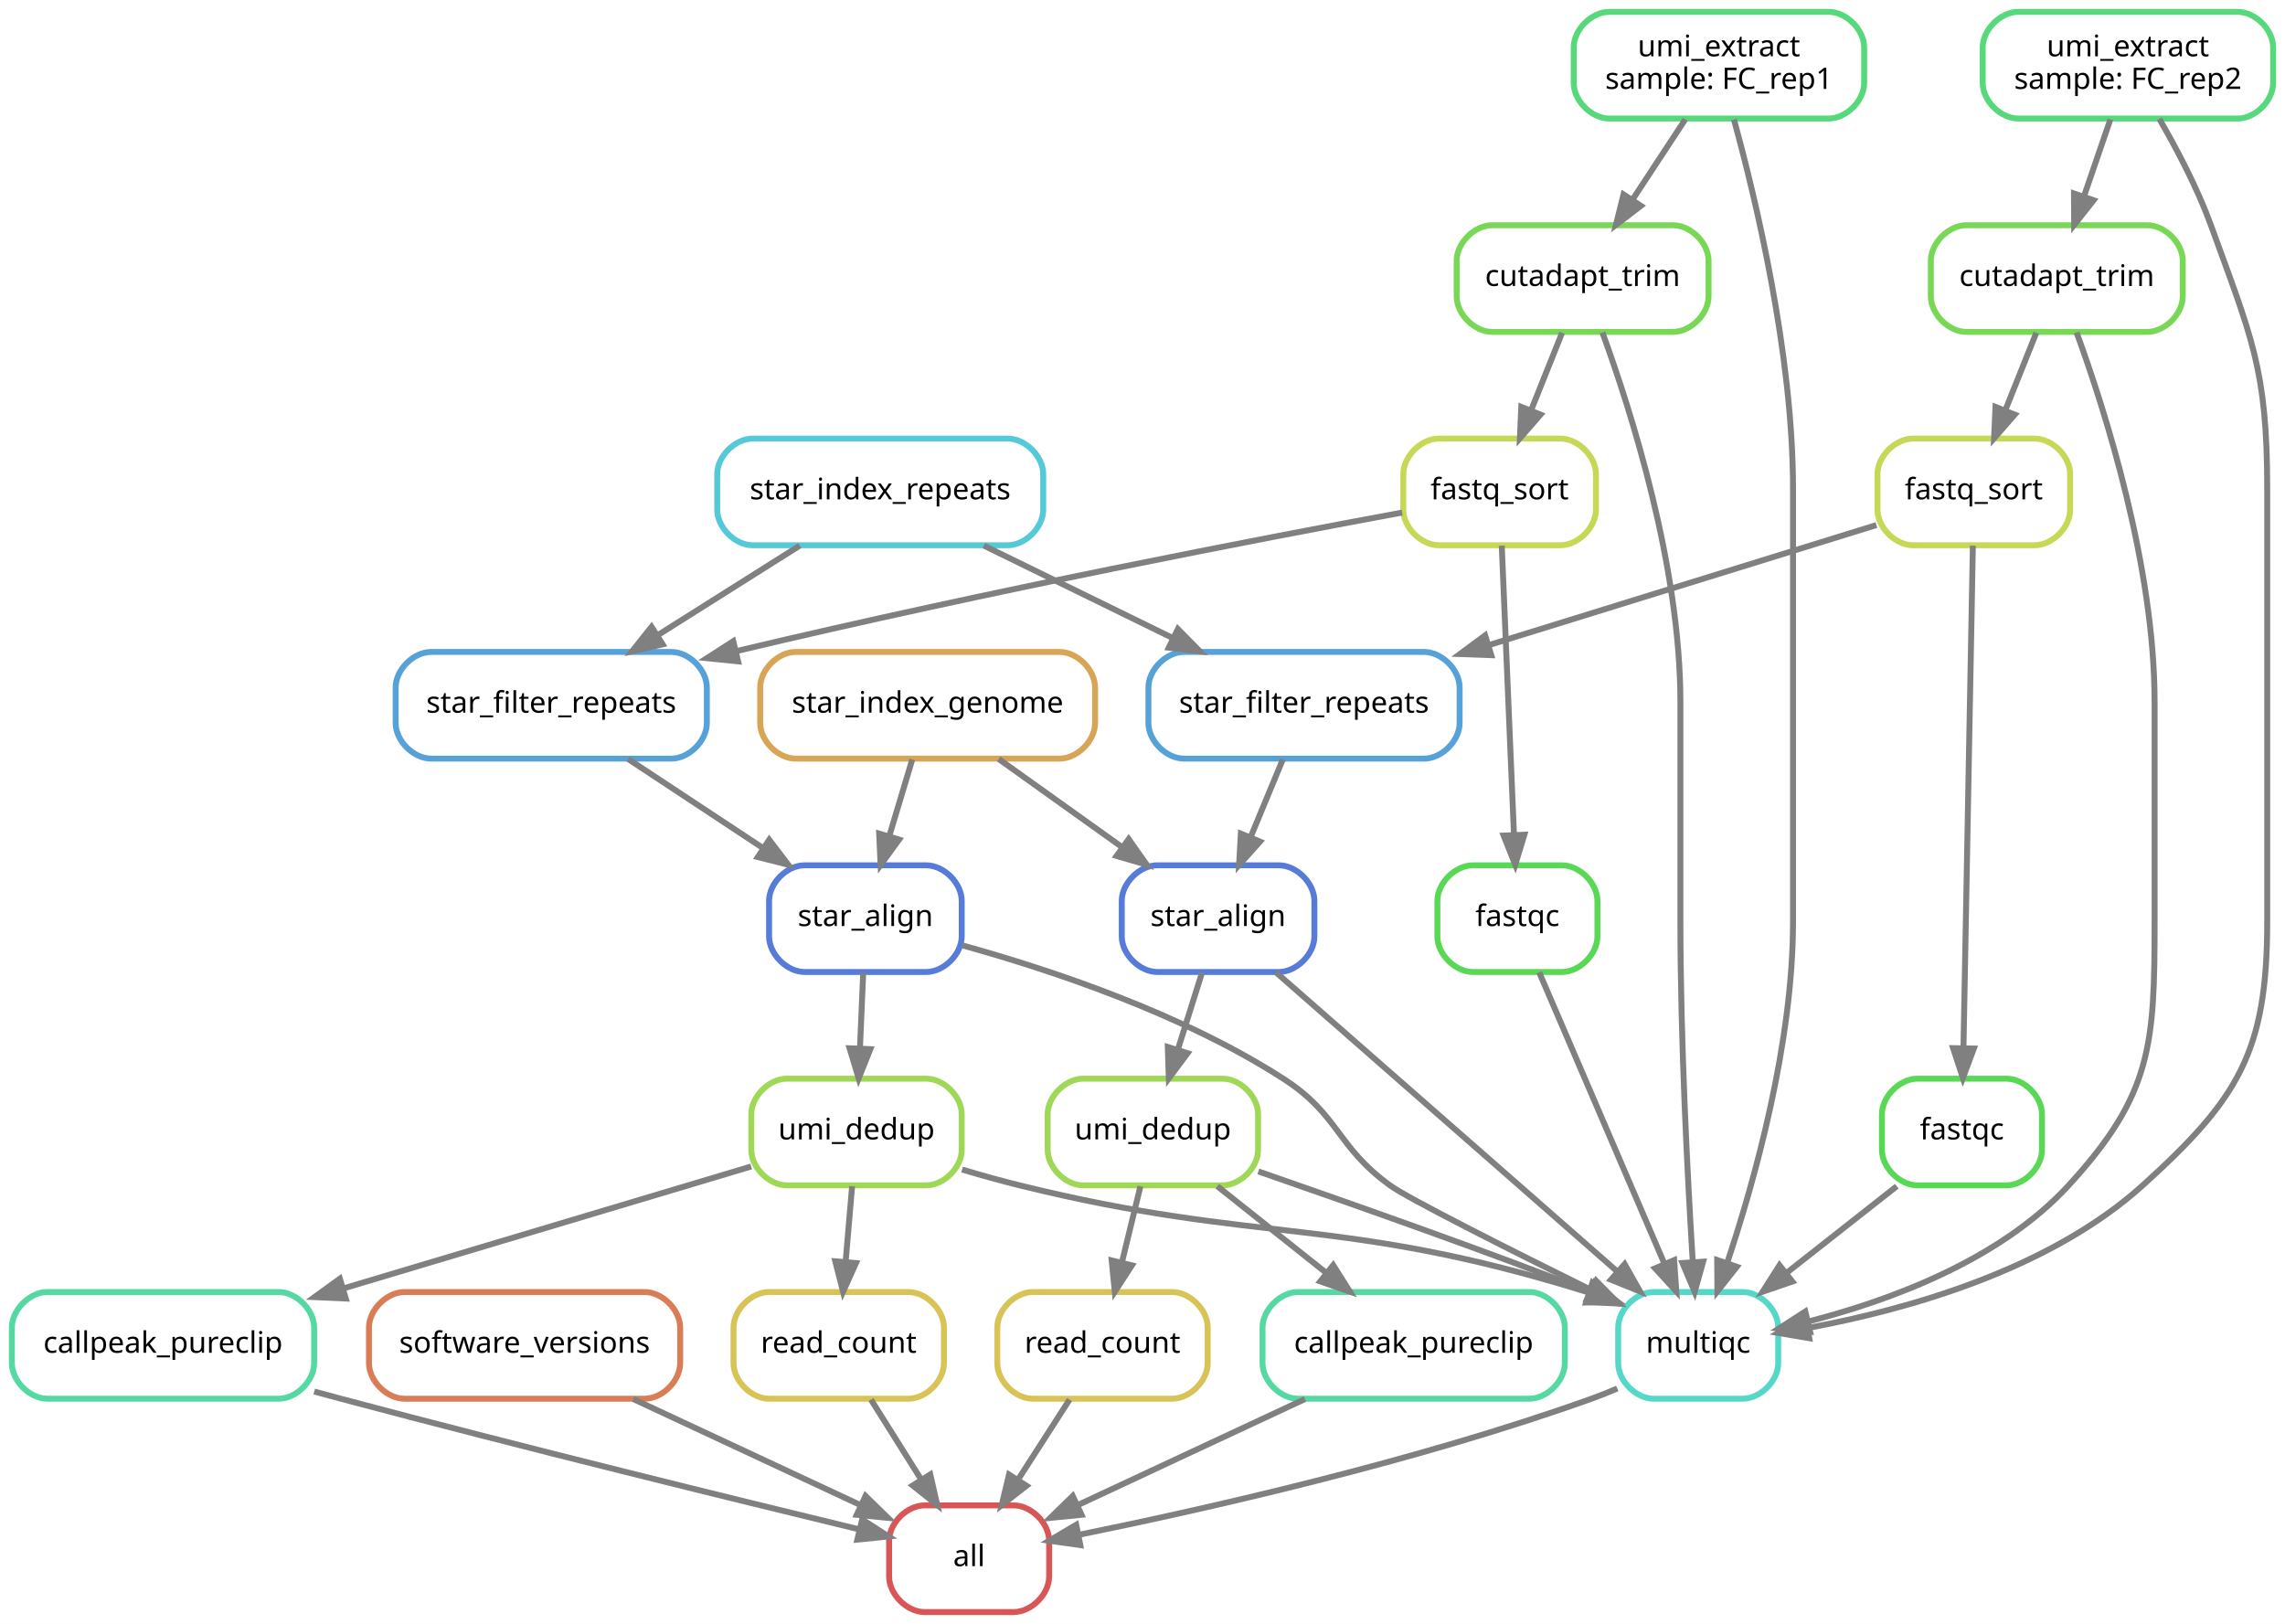
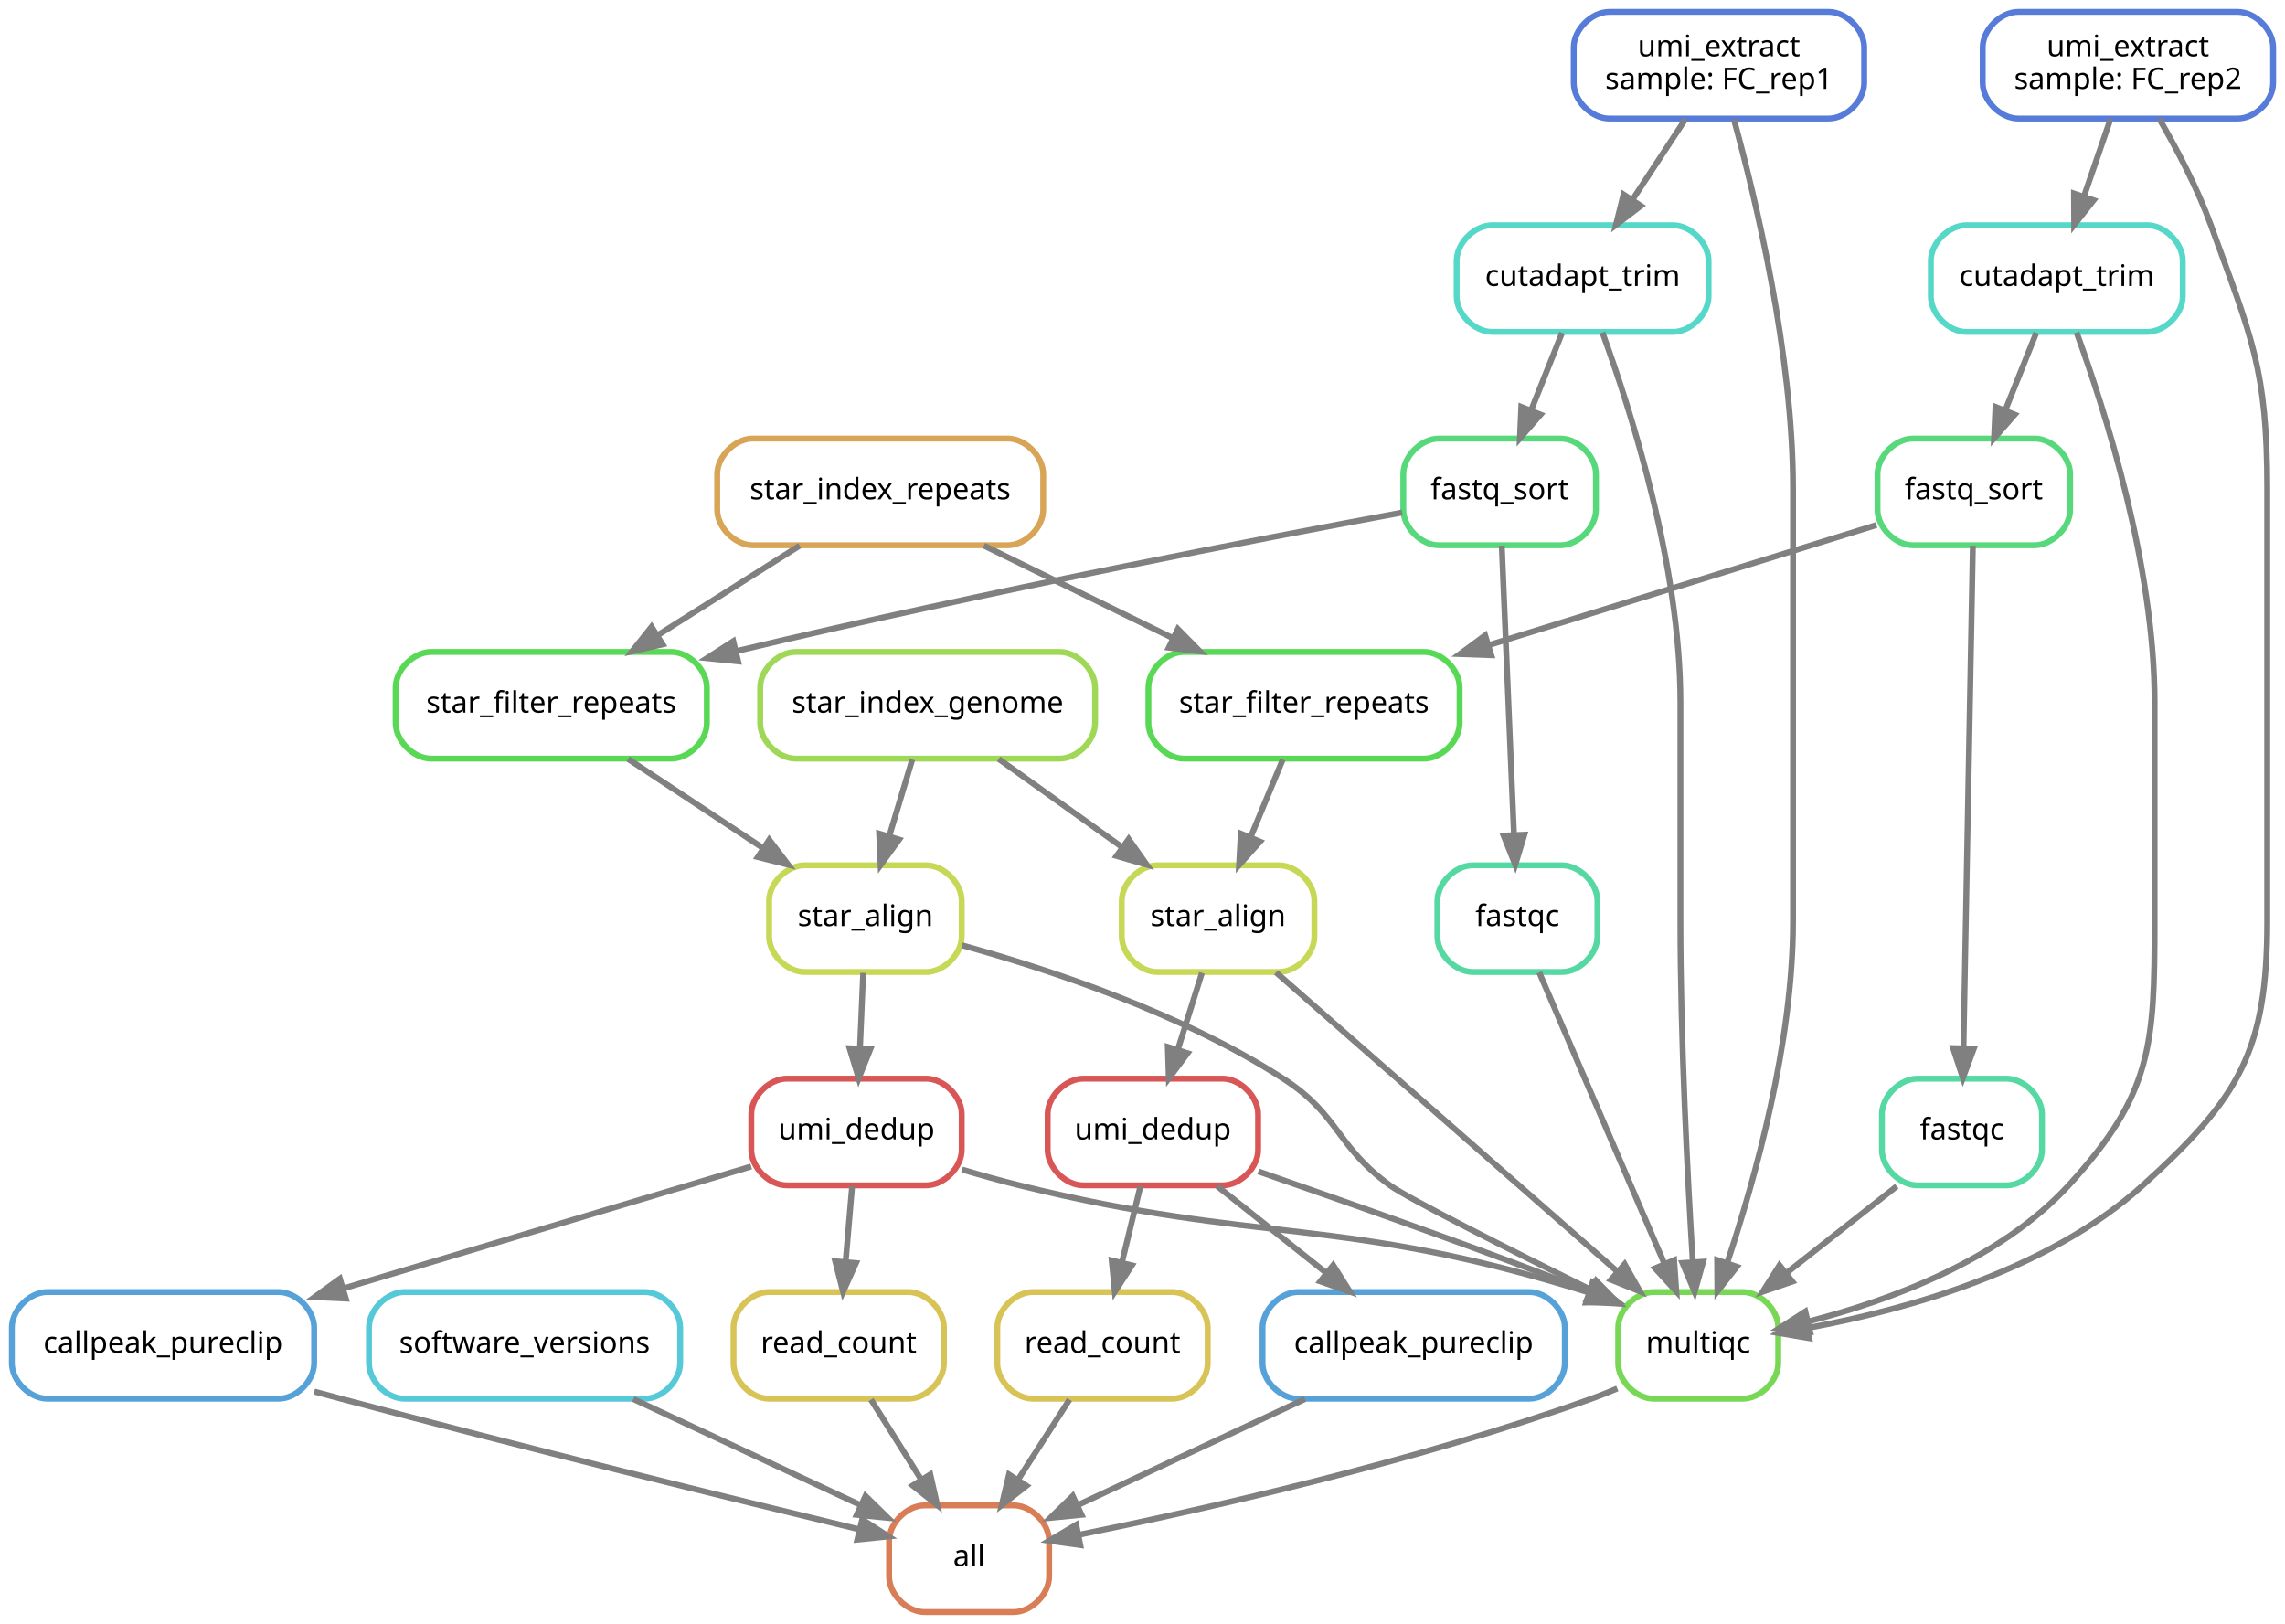
<svg xmlns="http://www.w3.org/2000/svg" width="771pt" height="548pt" viewBox="0.00 0.00 771.00 548.00">
  <g id="graph0" class="graph" transform="scale(1 1) rotate(0) translate(4 544)">
    <polygon fill="white" stroke="transparent" points="-4,4 -4,-544 767,-544 767,4 -4,4" />
    <g id="node1" class="node">
-       <path fill="none" stroke="#d85656" stroke-width="2" d="M338,-36C338,-36 308,-36 308,-36 302,-36 296,-30 296,-24 296,-24 296,-12 296,-12 296,-6 302,0 308,0 308,0 338,0 338,0 344,0 350,-6 350,-12 350,-12 350,-24 350,-24 350,-30 344,-36 338,-36" />
+       <path fill="none" stroke="#d87d56" stroke-width="2" d="M338,-36C338,-36 308,-36 308,-36 302,-36 296,-30 296,-24 296,-24 296,-12 296,-12 296,-6 302,0 308,0 308,0 338,0 338,0 344,0 350,-6 350,-12 350,-12 350,-24 350,-24 350,-30 344,-36 338,-36" />
      <text text-anchor="middle" x="323" y="-15.5" font-family="sans" font-size="10.00">all</text>
    </g>
    <g id="node2" class="node">
-       <path fill="none" stroke="#56d8c9" stroke-width="2" d="M584,-108C584,-108 554,-108 554,-108 548,-108 542,-102 542,-96 542,-96 542,-84 542,-84 542,-78 548,-72 554,-72 554,-72 584,-72 584,-72 590,-72 596,-78 596,-84 596,-84 596,-96 596,-96 596,-102 590,-108 584,-108" />
+       <path fill="none" stroke="#78d856" stroke-width="2" d="M584,-108C584,-108 554,-108 554,-108 548,-108 542,-102 542,-96 542,-96 542,-84 542,-84 542,-78 548,-72 554,-72 554,-72 584,-72 584,-72 590,-72 596,-78 596,-84 596,-84 596,-96 596,-96 596,-102 590,-108 584,-108" />
      <text text-anchor="middle" x="569" y="-87.5" font-family="sans" font-size="10.00">multiqc</text>
    </g>
    <g id="edge1" class="edge">
      <path fill="none" stroke="grey" stroke-width="2" d="M541.71,-75.45C538.81,-74.2 535.86,-73.03 533,-72 473.81,-50.78 402.35,-34.67 359.9,-26.05" />
      <polygon fill="grey" stroke="grey" stroke-width="2" points="360.51,-22.6 350.02,-24.07 359.13,-29.46 360.51,-22.6" />
    </g>
    <g id="node3" class="node">
-       <path fill="none" stroke="#59d856" stroke-width="2" d="M523,-252C523,-252 493,-252 493,-252 487,-252 481,-246 481,-240 481,-240 481,-228 481,-228 481,-222 487,-216 493,-216 493,-216 523,-216 523,-216 529,-216 535,-222 535,-228 535,-228 535,-240 535,-240 535,-246 529,-252 523,-252" />
+       <path fill="none" stroke="#56d8a2" stroke-width="2" d="M523,-252C523,-252 493,-252 493,-252 487,-252 481,-246 481,-240 481,-240 481,-228 481,-228 481,-222 487,-216 493,-216 493,-216 523,-216 523,-216 529,-216 535,-222 535,-228 535,-228 535,-240 535,-240 535,-246 529,-252 523,-252" />
      <text text-anchor="middle" x="508" y="-231.5" font-family="sans" font-size="10.00">fastqc</text>
    </g>
    <g id="edge7" class="edge">
      <path fill="none" stroke="grey" stroke-width="2" d="M515.36,-215.87C525.85,-191.46 545.19,-146.43 557.56,-117.64" />
      <polygon fill="grey" stroke="grey" stroke-width="2" points="560.88,-118.76 561.62,-108.19 554.45,-116 560.88,-118.76" />
    </g>
    <g id="node4" class="node">
-       <path fill="none" stroke="#c6d856" stroke-width="2" d="M522.5,-396C522.5,-396 481.5,-396 481.5,-396 475.5,-396 469.5,-390 469.5,-384 469.5,-384 469.5,-372 469.5,-372 469.5,-366 475.5,-360 481.5,-360 481.5,-360 522.5,-360 522.5,-360 528.5,-360 534.5,-366 534.5,-372 534.5,-372 534.5,-384 534.5,-384 534.5,-390 528.5,-396 522.5,-396" />
+       <path fill="none" stroke="#56d87b" stroke-width="2" d="M522.5,-396C522.5,-396 481.5,-396 481.5,-396 475.5,-396 469.5,-390 469.5,-384 469.5,-384 469.5,-372 469.5,-372 469.5,-366 475.5,-360 481.5,-360 481.5,-360 522.5,-360 522.5,-360 528.5,-360 534.5,-366 534.5,-372 534.5,-372 534.5,-384 534.5,-384 534.5,-390 528.5,-396 522.5,-396" />
      <text text-anchor="middle" x="502" y="-375.5" font-family="sans" font-size="10.00">fastq_sort</text>
    </g>
    <g id="edge17" class="edge">
      <path fill="none" stroke="grey" stroke-width="2" d="M502.72,-359.87C503.75,-335.67 505.62,-291.21 506.84,-262.39" />
      <polygon fill="grey" stroke="grey" stroke-width="2" points="510.35,-262.33 507.27,-252.19 503.35,-262.03 510.35,-262.33" />
    </g>
    <g id="node12" class="node">
-       <path fill="none" stroke="#56a2d8" stroke-width="2" d="M222.5,-324C222.5,-324 141.5,-324 141.5,-324 135.5,-324 129.5,-318 129.5,-312 129.5,-312 129.5,-300 129.5,-300 129.5,-294 135.5,-288 141.5,-288 141.5,-288 222.5,-288 222.5,-288 228.5,-288 234.5,-294 234.5,-300 234.5,-300 234.5,-312 234.5,-312 234.5,-318 228.5,-324 222.5,-324" />
+       <path fill="none" stroke="#59d856" stroke-width="2" d="M222.5,-324C222.5,-324 141.5,-324 141.5,-324 135.5,-324 129.5,-318 129.5,-312 129.5,-312 129.5,-300 129.5,-300 129.5,-294 135.5,-288 141.5,-288 141.5,-288 222.5,-288 222.5,-288 228.5,-288 234.5,-294 234.5,-300 234.5,-300 234.5,-312 234.5,-312 234.5,-318 228.5,-324 222.5,-324" />
      <text text-anchor="middle" x="182" y="-303.5" font-family="sans" font-size="10.00">star_filter_repeats</text>
    </g>
    <g id="edge25" class="edge">
      <path fill="none" stroke="grey" stroke-width="2" d="M469.13,-371.04C421.62,-362.25 330.82,-344.84 244.47,-324.28" />
      <polygon fill="grey" stroke="grey" stroke-width="2" points="245.05,-320.82 234.51,-321.89 243.42,-327.62 245.05,-320.82" />
    </g>
    <g id="node5" class="node">
-       <path fill="none" stroke="#78d856" stroke-width="2" d="M560.5,-468C560.5,-468 499.5,-468 499.5,-468 493.5,-468 487.5,-462 487.5,-456 487.5,-456 487.5,-444 487.5,-444 487.5,-438 493.5,-432 499.5,-432 499.5,-432 560.5,-432 560.5,-432 566.5,-432 572.5,-438 572.5,-444 572.5,-444 572.5,-456 572.5,-456 572.5,-462 566.5,-468 560.5,-468" />
+       <path fill="none" stroke="#56d8c9" stroke-width="2" d="M560.5,-468C560.5,-468 499.5,-468 499.5,-468 493.5,-468 487.5,-462 487.5,-456 487.5,-456 487.5,-444 487.5,-444 487.5,-438 493.5,-432 499.5,-432 499.5,-432 560.5,-432 560.5,-432 566.5,-432 572.5,-438 572.5,-444 572.5,-444 572.5,-456 572.5,-456 572.5,-462 566.5,-468 560.5,-468" />
      <text text-anchor="middle" x="530" y="-447.5" font-family="sans" font-size="10.00">cutadapt_trim</text>
    </g>
    <g id="edge9" class="edge">
      <path fill="none" stroke="grey" stroke-width="2" d="M536.68,-431.81C546.32,-405.4 563,-353.06 563,-307 563,-307 563,-307 563,-233 563,-192.96 565.41,-146.63 567.18,-118.07" />
      <polygon fill="grey" stroke="grey" stroke-width="2" points="570.67,-118.24 567.81,-108.04 563.69,-117.8 570.67,-118.24" />
    </g>
    <g id="edge18" class="edge">
      <path fill="none" stroke="grey" stroke-width="2" d="M523.08,-431.7C519.93,-423.81 516.12,-414.3 512.62,-405.55" />
      <polygon fill="grey" stroke="grey" stroke-width="2" points="515.81,-404.09 508.84,-396.1 509.31,-406.69 515.81,-404.09" />
    </g>
    <g id="node6" class="node">
-       <path fill="none" stroke="#56d87b" stroke-width="2" d="M613,-540C613,-540 539,-540 539,-540 533,-540 527,-534 527,-528 527,-528 527,-516 527,-516 527,-510 533,-504 539,-504 539,-504 613,-504 613,-504 619,-504 625,-510 625,-516 625,-516 625,-528 625,-528 625,-534 619,-540 613,-540" />
+       <path fill="none" stroke="#567bd8" stroke-width="2" d="M613,-540C613,-540 539,-540 539,-540 533,-540 527,-534 527,-528 527,-528 527,-516 527,-516 527,-510 533,-504 539,-504 539,-504 613,-504 613,-504 619,-504 625,-510 625,-516 625,-516 625,-528 625,-528 625,-534 619,-540 613,-540" />
      <text text-anchor="middle" x="576" y="-525" font-family="sans" font-size="10.00">umi_extract</text>
      <text text-anchor="middle" x="576" y="-514" font-family="sans" font-size="10.00">sample: FC_rep1</text>
    </g>
    <g id="edge11" class="edge">
      <path fill="none" stroke="grey" stroke-width="2" d="M581.06,-503.68C588.36,-477.11 601,-424.56 601,-379 601,-379 601,-379 601,-233 601,-192.04 588.17,-146.02 578.76,-117.77" />
      <polygon fill="grey" stroke="grey" stroke-width="2" points="582.03,-116.53 575.48,-108.21 575.41,-118.8 582.03,-116.53" />
    </g>
    <g id="edge19" class="edge">
      <path fill="none" stroke="grey" stroke-width="2" d="M564.63,-503.7C559.28,-495.56 552.8,-485.69 546.89,-476.7" />
      <polygon fill="grey" stroke="grey" stroke-width="2" points="549.66,-474.54 541.24,-468.1 543.81,-478.38 549.66,-474.54" />
    </g>
    <g id="node7" class="node">
-       <path fill="none" stroke="#59d856" stroke-width="2" d="M673,-180C673,-180 643,-180 643,-180 637,-180 631,-174 631,-168 631,-168 631,-156 631,-156 631,-150 637,-144 643,-144 643,-144 673,-144 673,-144 679,-144 685,-150 685,-156 685,-156 685,-168 685,-168 685,-174 679,-180 673,-180" />
+       <path fill="none" stroke="#56d8a2" stroke-width="2" d="M673,-180C673,-180 643,-180 643,-180 637,-180 631,-174 631,-168 631,-168 631,-156 631,-156 631,-150 637,-144 643,-144 643,-144 673,-144 673,-144 679,-144 685,-150 685,-156 685,-156 685,-168 685,-168 685,-174 679,-180 673,-180" />
      <text text-anchor="middle" x="658" y="-159.5" font-family="sans" font-size="10.00">fastqc</text>
    </g>
    <g id="edge8" class="edge">
      <path fill="none" stroke="grey" stroke-width="2" d="M636,-143.7C624.79,-134.88 611,-124.03 598.85,-114.47" />
      <polygon fill="grey" stroke="grey" stroke-width="2" points="600.77,-111.54 590.75,-108.1 596.44,-117.04 600.77,-111.54" />
    </g>
    <g id="node8" class="node">
-       <path fill="none" stroke="#c6d856" stroke-width="2" d="M682.5,-396C682.5,-396 641.5,-396 641.5,-396 635.5,-396 629.5,-390 629.5,-384 629.5,-384 629.5,-372 629.5,-372 629.5,-366 635.5,-360 641.5,-360 641.5,-360 682.5,-360 682.5,-360 688.5,-360 694.5,-366 694.5,-372 694.5,-372 694.5,-384 694.5,-384 694.5,-390 688.5,-396 682.5,-396" />
+       <path fill="none" stroke="#56d87b" stroke-width="2" d="M682.5,-396C682.5,-396 641.5,-396 641.5,-396 635.5,-396 629.5,-390 629.5,-384 629.5,-384 629.5,-372 629.5,-372 629.5,-366 635.5,-360 641.5,-360 641.5,-360 682.5,-360 682.5,-360 688.5,-360 694.5,-366 694.5,-372 694.5,-372 694.5,-384 694.5,-384 694.5,-390 688.5,-396 682.5,-396" />
      <text text-anchor="middle" x="662" y="-375.5" font-family="sans" font-size="10.00">fastq_sort</text>
    </g>
    <g id="edge20" class="edge">
      <path fill="none" stroke="grey" stroke-width="2" d="M661.68,-359.85C660.99,-322.83 659.35,-235.18 658.51,-190.39" />
      <polygon fill="grey" stroke="grey" stroke-width="2" points="662.01,-190.17 658.32,-180.23 655.01,-190.3 662.01,-190.17" />
    </g>
    <g id="node16" class="node">
-       <path fill="none" stroke="#56a2d8" stroke-width="2" d="M476.5,-324C476.5,-324 395.5,-324 395.5,-324 389.5,-324 383.5,-318 383.5,-312 383.5,-312 383.5,-300 383.5,-300 383.5,-294 389.5,-288 395.5,-288 395.5,-288 476.5,-288 476.5,-288 482.5,-288 488.5,-294 488.5,-300 488.5,-300 488.5,-312 488.5,-312 488.5,-318 482.5,-324 476.5,-324" />
+       <path fill="none" stroke="#59d856" stroke-width="2" d="M476.5,-324C476.5,-324 395.5,-324 395.5,-324 389.5,-324 383.5,-318 383.5,-312 383.5,-312 383.5,-300 383.5,-300 383.5,-294 389.5,-288 395.5,-288 395.5,-288 476.5,-288 476.5,-288 482.5,-288 488.5,-294 488.5,-300 488.5,-300 488.5,-312 488.5,-312 488.5,-318 482.5,-324 476.5,-324" />
      <text text-anchor="middle" x="436" y="-303.5" font-family="sans" font-size="10.00">star_filter_repeats</text>
    </g>
    <g id="edge29" class="edge">
      <path fill="none" stroke="grey" stroke-width="2" d="M629.14,-366.82C594.95,-356.23 540.6,-339.4 498.26,-326.28" />
      <polygon fill="grey" stroke="grey" stroke-width="2" points="499.18,-322.91 488.59,-323.29 497.11,-329.59 499.18,-322.91" />
    </g>
    <g id="node9" class="node">
-       <path fill="none" stroke="#78d856" stroke-width="2" d="M720.5,-468C720.5,-468 659.5,-468 659.5,-468 653.5,-468 647.5,-462 647.5,-456 647.5,-456 647.5,-444 647.5,-444 647.5,-438 653.5,-432 659.5,-432 659.5,-432 720.5,-432 720.5,-432 726.5,-432 732.5,-438 732.5,-444 732.5,-444 732.5,-456 732.5,-456 732.5,-462 726.5,-468 720.5,-468" />
+       <path fill="none" stroke="#56d8c9" stroke-width="2" d="M720.5,-468C720.5,-468 659.5,-468 659.5,-468 653.5,-468 647.5,-462 647.5,-456 647.5,-456 647.5,-444 647.5,-444 647.5,-438 653.5,-432 659.5,-432 659.5,-432 720.5,-432 720.5,-432 726.5,-432 732.5,-438 732.5,-444 732.5,-444 732.5,-456 732.5,-456 732.5,-462 726.5,-468 720.5,-468" />
      <text text-anchor="middle" x="690" y="-447.5" font-family="sans" font-size="10.00">cutadapt_trim</text>
    </g>
    <g id="edge10" class="edge">
      <path fill="none" stroke="grey" stroke-width="2" d="M696.68,-431.81C706.32,-405.4 723,-353.06 723,-307 723,-307 723,-307 723,-233 723,-191.4 722.13,-174.66 694,-144 670.87,-118.79 633.77,-105.12 605.99,-98.02" />
      <polygon fill="grey" stroke="grey" stroke-width="2" points="606.76,-94.61 596.22,-95.69 605.14,-101.42 606.76,-94.61" />
    </g>
    <g id="edge21" class="edge">
      <path fill="none" stroke="grey" stroke-width="2" d="M683.08,-431.7C679.93,-423.81 676.12,-414.3 672.62,-405.55" />
      <polygon fill="grey" stroke="grey" stroke-width="2" points="675.81,-404.09 668.84,-396.1 669.31,-406.69 675.81,-404.09" />
    </g>
    <g id="node10" class="node">
-       <path fill="none" stroke="#56d87b" stroke-width="2" d="M751,-540C751,-540 677,-540 677,-540 671,-540 665,-534 665,-528 665,-528 665,-516 665,-516 665,-510 671,-504 677,-504 677,-504 751,-504 751,-504 757,-504 763,-510 763,-516 763,-516 763,-528 763,-528 763,-534 757,-540 751,-540" />
+       <path fill="none" stroke="#567bd8" stroke-width="2" d="M751,-540C751,-540 677,-540 677,-540 671,-540 665,-534 665,-528 665,-528 665,-516 665,-516 665,-510 671,-504 677,-504 677,-504 751,-504 751,-504 757,-504 763,-510 763,-516 763,-516 763,-528 763,-528 763,-534 757,-540 751,-540" />
      <text text-anchor="middle" x="714" y="-525" font-family="sans" font-size="10.00">umi_extract</text>
      <text text-anchor="middle" x="714" y="-514" font-family="sans" font-size="10.00">sample: FC_rep2</text>
    </g>
    <g id="edge12" class="edge">
      <path fill="none" stroke="grey" stroke-width="2" d="M724.59,-503.89C730.46,-493.77 737.46,-480.52 742,-468 755.8,-429.98 761,-419.45 761,-379 761,-379 761,-379 761,-233 761,-189.26 751.45,-173.32 719,-144 687.38,-115.43 639.38,-102.05 606.24,-95.92" />
      <polygon fill="grey" stroke="grey" stroke-width="2" points="606.49,-92.41 596.04,-94.18 605.31,-99.31 606.49,-92.41" />
    </g>
    <g id="edge22" class="edge">
      <path fill="none" stroke="grey" stroke-width="2" d="M708.07,-503.7C705.39,-495.9 702.17,-486.51 699.2,-477.83" />
      <polygon fill="grey" stroke="grey" stroke-width="2" points="702.42,-476.43 695.86,-468.1 695.8,-478.7 702.42,-476.43" />
    </g>
    <g id="node11" class="node">
-       <path fill="none" stroke="#567bd8" stroke-width="2" d="M308.5,-252C308.5,-252 267.5,-252 267.5,-252 261.5,-252 255.5,-246 255.5,-240 255.5,-240 255.5,-228 255.5,-228 255.5,-222 261.5,-216 267.5,-216 267.5,-216 308.5,-216 308.5,-216 314.5,-216 320.5,-222 320.5,-228 320.5,-228 320.5,-240 320.5,-240 320.5,-246 314.5,-252 308.5,-252" />
+       <path fill="none" stroke="#c6d856" stroke-width="2" d="M308.5,-252C308.5,-252 267.5,-252 267.5,-252 261.5,-252 255.5,-246 255.5,-240 255.5,-240 255.5,-228 255.5,-228 255.5,-222 261.5,-216 267.5,-216 267.5,-216 308.5,-216 308.5,-216 314.5,-216 320.5,-222 320.5,-228 320.5,-228 320.5,-240 320.5,-240 320.5,-246 314.5,-252 308.5,-252" />
      <text text-anchor="middle" x="288" y="-231.5" font-family="sans" font-size="10.00">star_align</text>
    </g>
    <g id="edge13" class="edge">
      <path fill="none" stroke="grey" stroke-width="2" d="M320.61,-225.01C350.43,-216.76 394.93,-201.96 429,-180 448.02,-167.74 446.69,-157.3 465,-144 471.11,-139.56 505.4,-122.3 532.96,-108.67" />
      <polygon fill="grey" stroke="grey" stroke-width="2" points="534.58,-111.78 542,-104.21 531.48,-105.5 534.58,-111.78" />
    </g>
    <g id="node17" class="node">
-       <path fill="none" stroke="#9fd856" stroke-width="2" d="M308.5,-180C308.5,-180 261.5,-180 261.5,-180 255.5,-180 249.5,-174 249.5,-168 249.5,-168 249.5,-156 249.5,-156 249.5,-150 255.5,-144 261.5,-144 261.5,-144 308.5,-144 308.5,-144 314.5,-144 320.5,-150 320.5,-156 320.5,-156 320.5,-168 320.5,-168 320.5,-174 314.5,-180 308.5,-180" />
+       <path fill="none" stroke="#d85656" stroke-width="2" d="M308.5,-180C308.5,-180 261.5,-180 261.5,-180 255.5,-180 249.5,-174 249.5,-168 249.5,-168 249.5,-156 249.5,-156 249.5,-150 255.5,-144 261.5,-144 261.5,-144 308.5,-144 308.5,-144 314.5,-144 320.5,-150 320.5,-156 320.5,-156 320.5,-168 320.5,-168 320.5,-174 314.5,-180 308.5,-180" />
      <text text-anchor="middle" x="285" y="-159.5" font-family="sans" font-size="10.00">umi_dedup</text>
    </g>
    <g id="edge31" class="edge">
      <path fill="none" stroke="grey" stroke-width="2" d="M287.26,-215.7C286.93,-207.98 286.53,-198.71 286.16,-190.11" />
      <polygon fill="grey" stroke="grey" stroke-width="2" points="289.66,-189.95 285.73,-180.1 282.66,-190.25 289.66,-189.95" />
    </g>
    <g id="edge23" class="edge">
      <path fill="none" stroke="grey" stroke-width="2" d="M207.93,-287.88C221.66,-278.81 238.71,-267.55 253.54,-257.76" />
      <polygon fill="grey" stroke="grey" stroke-width="2" points="255.55,-260.62 261.97,-252.19 251.7,-254.78 255.55,-260.62" />
    </g>
    <g id="node13" class="node">
-       <path fill="none" stroke="#56c9d8" stroke-width="2" d="M336,-396C336,-396 250,-396 250,-396 244,-396 238,-390 238,-384 238,-384 238,-372 238,-372 238,-366 244,-360 250,-360 250,-360 336,-360 336,-360 342,-360 348,-366 348,-372 348,-372 348,-384 348,-384 348,-390 342,-396 336,-396" />
+       <path fill="none" stroke="#d8a456" stroke-width="2" d="M336,-396C336,-396 250,-396 250,-396 244,-396 238,-390 238,-384 238,-384 238,-372 238,-372 238,-366 244,-360 250,-360 250,-360 336,-360 336,-360 342,-360 348,-366 348,-372 348,-372 348,-384 348,-384 348,-390 342,-396 336,-396" />
      <text text-anchor="middle" x="293" y="-375.5" font-family="sans" font-size="10.00">star_index_repeats</text>
    </g>
    <g id="edge26" class="edge">
      <path fill="none" stroke="grey" stroke-width="2" d="M265.85,-359.88C251.47,-350.81 233.62,-339.55 218.09,-329.76" />
      <polygon fill="grey" stroke="grey" stroke-width="2" points="219.58,-326.56 209.26,-324.19 215.85,-332.48 219.58,-326.56" />
    </g>
    <g id="edge30" class="edge">
      <path fill="none" stroke="grey" stroke-width="2" d="M327.98,-359.88C347.2,-350.47 371.23,-338.71 391.74,-328.67" />
      <polygon fill="grey" stroke="grey" stroke-width="2" points="393.44,-331.73 400.88,-324.19 390.36,-325.44 393.44,-331.73" />
    </g>
    <g id="node14" class="node">
-       <path fill="none" stroke="#d8a456" stroke-width="2" d="M353.5,-324C353.5,-324 264.5,-324 264.5,-324 258.5,-324 252.5,-318 252.5,-312 252.5,-312 252.5,-300 252.5,-300 252.5,-294 258.5,-288 264.5,-288 264.5,-288 353.5,-288 353.5,-288 359.5,-288 365.5,-294 365.5,-300 365.5,-300 365.5,-312 365.5,-312 365.5,-318 359.5,-324 353.5,-324" />
+       <path fill="none" stroke="#9fd856" stroke-width="2" d="M353.5,-324C353.5,-324 264.5,-324 264.5,-324 258.5,-324 252.5,-318 252.5,-312 252.5,-312 252.5,-300 252.5,-300 252.5,-294 258.5,-288 264.5,-288 264.5,-288 353.5,-288 353.5,-288 359.5,-288 365.5,-294 365.5,-300 365.5,-300 365.5,-312 365.5,-312 365.5,-318 359.5,-324 353.5,-324" />
      <text text-anchor="middle" x="309" y="-303.5" font-family="sans" font-size="10.00">star_index_genome</text>
    </g>
    <g id="edge24" class="edge">
      <path fill="none" stroke="grey" stroke-width="2" d="M303.81,-287.7C301.47,-279.9 298.65,-270.51 296.05,-261.83" />
      <polygon fill="grey" stroke="grey" stroke-width="2" points="299.36,-260.68 293.13,-252.1 292.65,-262.69 299.36,-260.68" />
    </g>
    <g id="node15" class="node">
-       <path fill="none" stroke="#567bd8" stroke-width="2" d="M427.5,-252C427.5,-252 386.5,-252 386.5,-252 380.5,-252 374.5,-246 374.5,-240 374.5,-240 374.5,-228 374.5,-228 374.5,-222 380.5,-216 386.5,-216 386.5,-216 427.5,-216 427.5,-216 433.5,-216 439.5,-222 439.5,-228 439.5,-228 439.5,-240 439.5,-240 439.5,-246 433.5,-252 427.5,-252" />
+       <path fill="none" stroke="#c6d856" stroke-width="2" d="M427.5,-252C427.5,-252 386.5,-252 386.5,-252 380.5,-252 374.5,-246 374.5,-240 374.5,-240 374.5,-228 374.5,-228 374.5,-222 380.5,-216 386.5,-216 386.5,-216 427.5,-216 427.5,-216 433.5,-216 439.5,-222 439.5,-228 439.5,-228 439.5,-240 439.5,-240 439.5,-246 433.5,-252 427.5,-252" />
      <text text-anchor="middle" x="407" y="-231.5" font-family="sans" font-size="10.00">star_align</text>
    </g>
    <g id="edge28" class="edge">
      <path fill="none" stroke="grey" stroke-width="2" d="M332.97,-287.88C345.55,-278.89 361.13,-267.76 374.75,-258.03" />
      <polygon fill="grey" stroke="grey" stroke-width="2" points="376.83,-260.85 382.93,-252.19 372.76,-255.15 376.83,-260.85" />
    </g>
    <g id="edge14" class="edge">
      <path fill="none" stroke="grey" stroke-width="2" d="M426.54,-215.87C455.25,-190.71 508.93,-143.65 541.57,-115.04" />
      <polygon fill="grey" stroke="grey" stroke-width="2" points="544.18,-117.41 549.39,-108.19 539.56,-112.15 544.18,-117.41" />
    </g>
    <g id="node18" class="node">
-       <path fill="none" stroke="#9fd856" stroke-width="2" d="M408.5,-180C408.5,-180 361.5,-180 361.5,-180 355.5,-180 349.5,-174 349.5,-168 349.5,-168 349.5,-156 349.5,-156 349.5,-150 355.5,-144 361.5,-144 361.5,-144 408.5,-144 408.5,-144 414.5,-144 420.5,-150 420.5,-156 420.5,-156 420.5,-168 420.5,-168 420.5,-174 414.5,-180 408.5,-180" />
+       <path fill="none" stroke="#d85656" stroke-width="2" d="M408.5,-180C408.5,-180 361.5,-180 361.5,-180 355.5,-180 349.5,-174 349.5,-168 349.5,-168 349.5,-156 349.5,-156 349.5,-150 355.5,-144 361.5,-144 361.5,-144 408.5,-144 408.5,-144 414.5,-144 420.5,-150 420.5,-156 420.5,-156 420.5,-168 420.5,-168 420.5,-174 414.5,-180 408.5,-180" />
      <text text-anchor="middle" x="385" y="-159.5" font-family="sans" font-size="10.00">umi_dedup</text>
    </g>
    <g id="edge32" class="edge">
      <path fill="none" stroke="grey" stroke-width="2" d="M401.56,-215.7C399.11,-207.9 396.16,-198.51 393.43,-189.83" />
      <polygon fill="grey" stroke="grey" stroke-width="2" points="396.71,-188.59 390.38,-180.1 390.04,-190.69 396.71,-188.59" />
    </g>
    <g id="edge27" class="edge">
      <path fill="none" stroke="grey" stroke-width="2" d="M428.83,-287.7C425.57,-279.81 421.63,-270.3 418,-261.55" />
      <polygon fill="grey" stroke="grey" stroke-width="2" points="421.15,-260 414.09,-252.1 414.68,-262.68 421.15,-260" />
    </g>
    <g id="edge15" class="edge">
      <path fill="none" stroke="grey" stroke-width="2" d="M320.63,-149.33C327.04,-147.42 333.69,-145.56 340,-144 421.65,-123.84 448.07,-134.04 532.08,-107.84" />
      <polygon fill="grey" stroke="grey" stroke-width="2" points="533.32,-111.12 541.78,-104.74 531.19,-104.46 533.32,-111.12" />
    </g>
    <g id="node20" class="node">
      <path fill="none" stroke="#d8c356" stroke-width="2" d="M302.5,-108C302.5,-108 255.5,-108 255.5,-108 249.5,-108 243.5,-102 243.5,-96 243.5,-96 243.5,-84 243.5,-84 243.5,-78 249.5,-72 255.5,-72 255.5,-72 302.5,-72 302.5,-72 308.5,-72 314.5,-78 314.5,-84 314.5,-84 314.5,-96 314.5,-96 314.5,-102 308.5,-108 302.5,-108" />
      <text text-anchor="middle" x="279" y="-87.5" font-family="sans" font-size="10.00">read_count</text>
    </g>
    <g id="edge33" class="edge">
      <path fill="none" stroke="grey" stroke-width="2" d="M283.52,-143.7C282.86,-135.98 282.06,-126.71 281.32,-118.11" />
      <polygon fill="grey" stroke="grey" stroke-width="2" points="284.81,-117.77 280.47,-108.1 277.83,-118.37 284.81,-117.77" />
    </g>
    <g id="node22" class="node">
-       <path fill="none" stroke="#56d8a2" stroke-width="2" d="M90,-108C90,-108 12,-108 12,-108 6,-108 0,-102 0,-96 0,-96 0,-84 0,-84 0,-78 6,-72 12,-72 12,-72 90,-72 90,-72 96,-72 102,-78 102,-84 102,-84 102,-96 102,-96 102,-102 96,-108 90,-108" />
+       <path fill="none" stroke="#56a2d8" stroke-width="2" d="M90,-108C90,-108 12,-108 12,-108 6,-108 0,-102 0,-96 0,-96 0,-84 0,-84 0,-78 6,-72 12,-72 12,-72 90,-72 90,-72 96,-72 102,-78 102,-84 102,-84 102,-96 102,-96 102,-102 96,-108 90,-108" />
      <text text-anchor="middle" x="51" y="-87.5" font-family="sans" font-size="10.00">callpeak_pureclip</text>
    </g>
    <g id="edge35" class="edge">
      <path fill="none" stroke="grey" stroke-width="2" d="M249.46,-150.37C212.97,-139.45 155.49,-122.26 111.76,-109.18" />
      <polygon fill="grey" stroke="grey" stroke-width="2" points="112.68,-105.8 102.09,-106.28 110.67,-112.5 112.68,-105.8" />
    </g>
    <g id="edge16" class="edge">
      <path fill="none" stroke="grey" stroke-width="2" d="M420.59,-148.7C453.8,-137.15 501.77,-120.28 532.62,-107.93" />
      <polygon fill="grey" stroke="grey" stroke-width="2" points="534.07,-111.12 542,-104.1 531.42,-104.64 534.07,-111.12" />
    </g>
    <g id="node21" class="node">
      <path fill="none" stroke="#d8c356" stroke-width="2" d="M391.5,-108C391.5,-108 344.5,-108 344.5,-108 338.5,-108 332.5,-102 332.5,-96 332.5,-96 332.5,-84 332.5,-84 332.5,-78 338.5,-72 344.5,-72 344.5,-72 391.5,-72 391.5,-72 397.5,-72 403.5,-78 403.5,-84 403.5,-84 403.5,-96 403.5,-96 403.5,-102 397.5,-108 391.5,-108" />
      <text text-anchor="middle" x="368" y="-87.5" font-family="sans" font-size="10.00">read_count</text>
    </g>
    <g id="edge34" class="edge">
      <path fill="none" stroke="grey" stroke-width="2" d="M380.8,-143.7C378.9,-135.9 376.62,-126.51 374.52,-117.83" />
      <polygon fill="grey" stroke="grey" stroke-width="2" points="377.92,-117 372.15,-108.1 371.11,-118.65 377.92,-117" />
    </g>
    <g id="node23" class="node">
-       <path fill="none" stroke="#56d8a2" stroke-width="2" d="M512,-108C512,-108 434,-108 434,-108 428,-108 422,-102 422,-96 422,-96 422,-84 422,-84 422,-78 428,-72 434,-72 434,-72 512,-72 512,-72 518,-72 524,-78 524,-84 524,-84 524,-96 524,-96 524,-102 518,-108 512,-108" />
+       <path fill="none" stroke="#56a2d8" stroke-width="2" d="M512,-108C512,-108 434,-108 434,-108 428,-108 422,-102 422,-96 422,-96 422,-84 422,-84 422,-78 428,-72 434,-72 434,-72 512,-72 512,-72 518,-72 524,-78 524,-84 524,-84 524,-96 524,-96 524,-102 518,-108 512,-108" />
      <text text-anchor="middle" x="473" y="-87.5" font-family="sans" font-size="10.00">callpeak_pureclip</text>
    </g>
    <g id="edge36" class="edge">
      <path fill="none" stroke="grey" stroke-width="2" d="M406.75,-143.7C417.84,-134.88 431.47,-124.03 443.49,-114.47" />
      <polygon fill="grey" stroke="grey" stroke-width="2" points="445.85,-117.07 451.5,-108.1 441.49,-111.59 445.85,-117.07" />
    </g>
    <g id="node19" class="node">
-       <path fill="none" stroke="#d87d56" stroke-width="2" d="M213.5,-108C213.5,-108 132.5,-108 132.5,-108 126.5,-108 120.5,-102 120.5,-96 120.5,-96 120.5,-84 120.5,-84 120.5,-78 126.5,-72 132.5,-72 132.5,-72 213.5,-72 213.5,-72 219.5,-72 225.5,-78 225.5,-84 225.5,-84 225.5,-96 225.5,-96 225.5,-102 219.5,-108 213.5,-108" />
+       <path fill="none" stroke="#56c9d8" stroke-width="2" d="M213.5,-108C213.5,-108 132.5,-108 132.5,-108 126.5,-108 120.5,-102 120.5,-96 120.5,-96 120.5,-84 120.5,-84 120.5,-78 126.5,-72 132.5,-72 132.5,-72 213.5,-72 213.5,-72 219.5,-72 225.5,-78 225.5,-84 225.5,-84 225.5,-96 225.5,-96 225.5,-102 219.5,-108 213.5,-108" />
      <text text-anchor="middle" x="173" y="-87.5" font-family="sans" font-size="10.00">software_versions</text>
    </g>
    <g id="edge2" class="edge">
      <path fill="none" stroke="grey" stroke-width="2" d="M209.69,-71.88C233.02,-60.99 263.1,-46.95 286.41,-36.07" />
      <polygon fill="grey" stroke="grey" stroke-width="2" points="288.04,-39.18 295.62,-31.78 285.08,-32.83 288.04,-39.18" />
    </g>
    <g id="edge3" class="edge">
      <path fill="none" stroke="grey" stroke-width="2" d="M289.88,-71.7C294.99,-63.56 301.2,-53.69 306.84,-44.7" />
      <polygon fill="grey" stroke="grey" stroke-width="2" points="309.89,-46.43 312.25,-36.1 303.96,-42.71 309.89,-46.43" />
    </g>
    <g id="edge4" class="edge">
      <path fill="none" stroke="grey" stroke-width="2" d="M356.88,-71.7C351.64,-63.56 345.3,-53.69 339.52,-44.7" />
      <polygon fill="grey" stroke="grey" stroke-width="2" points="342.35,-42.62 334,-36.1 336.46,-46.41 342.35,-42.62" />
    </g>
    <g id="edge5" class="edge">
      <path fill="none" stroke="grey" stroke-width="2" d="M102.03,-74.42C105.06,-73.59 108.07,-72.78 111,-72 172.13,-55.7 243.57,-38.15 285.95,-27.89" />
      <polygon fill="grey" stroke="grey" stroke-width="2" points="286.92,-31.26 295.82,-25.51 285.28,-24.45 286.92,-31.26" />
    </g>
    <g id="edge6" class="edge">
      <path fill="none" stroke="grey" stroke-width="2" d="M436.31,-71.88C412.98,-60.99 382.9,-46.95 359.59,-36.07" />
      <polygon fill="grey" stroke="grey" stroke-width="2" points="360.92,-32.83 350.38,-31.78 357.96,-39.18 360.92,-32.83" />
    </g>
  </g>
</svg>
